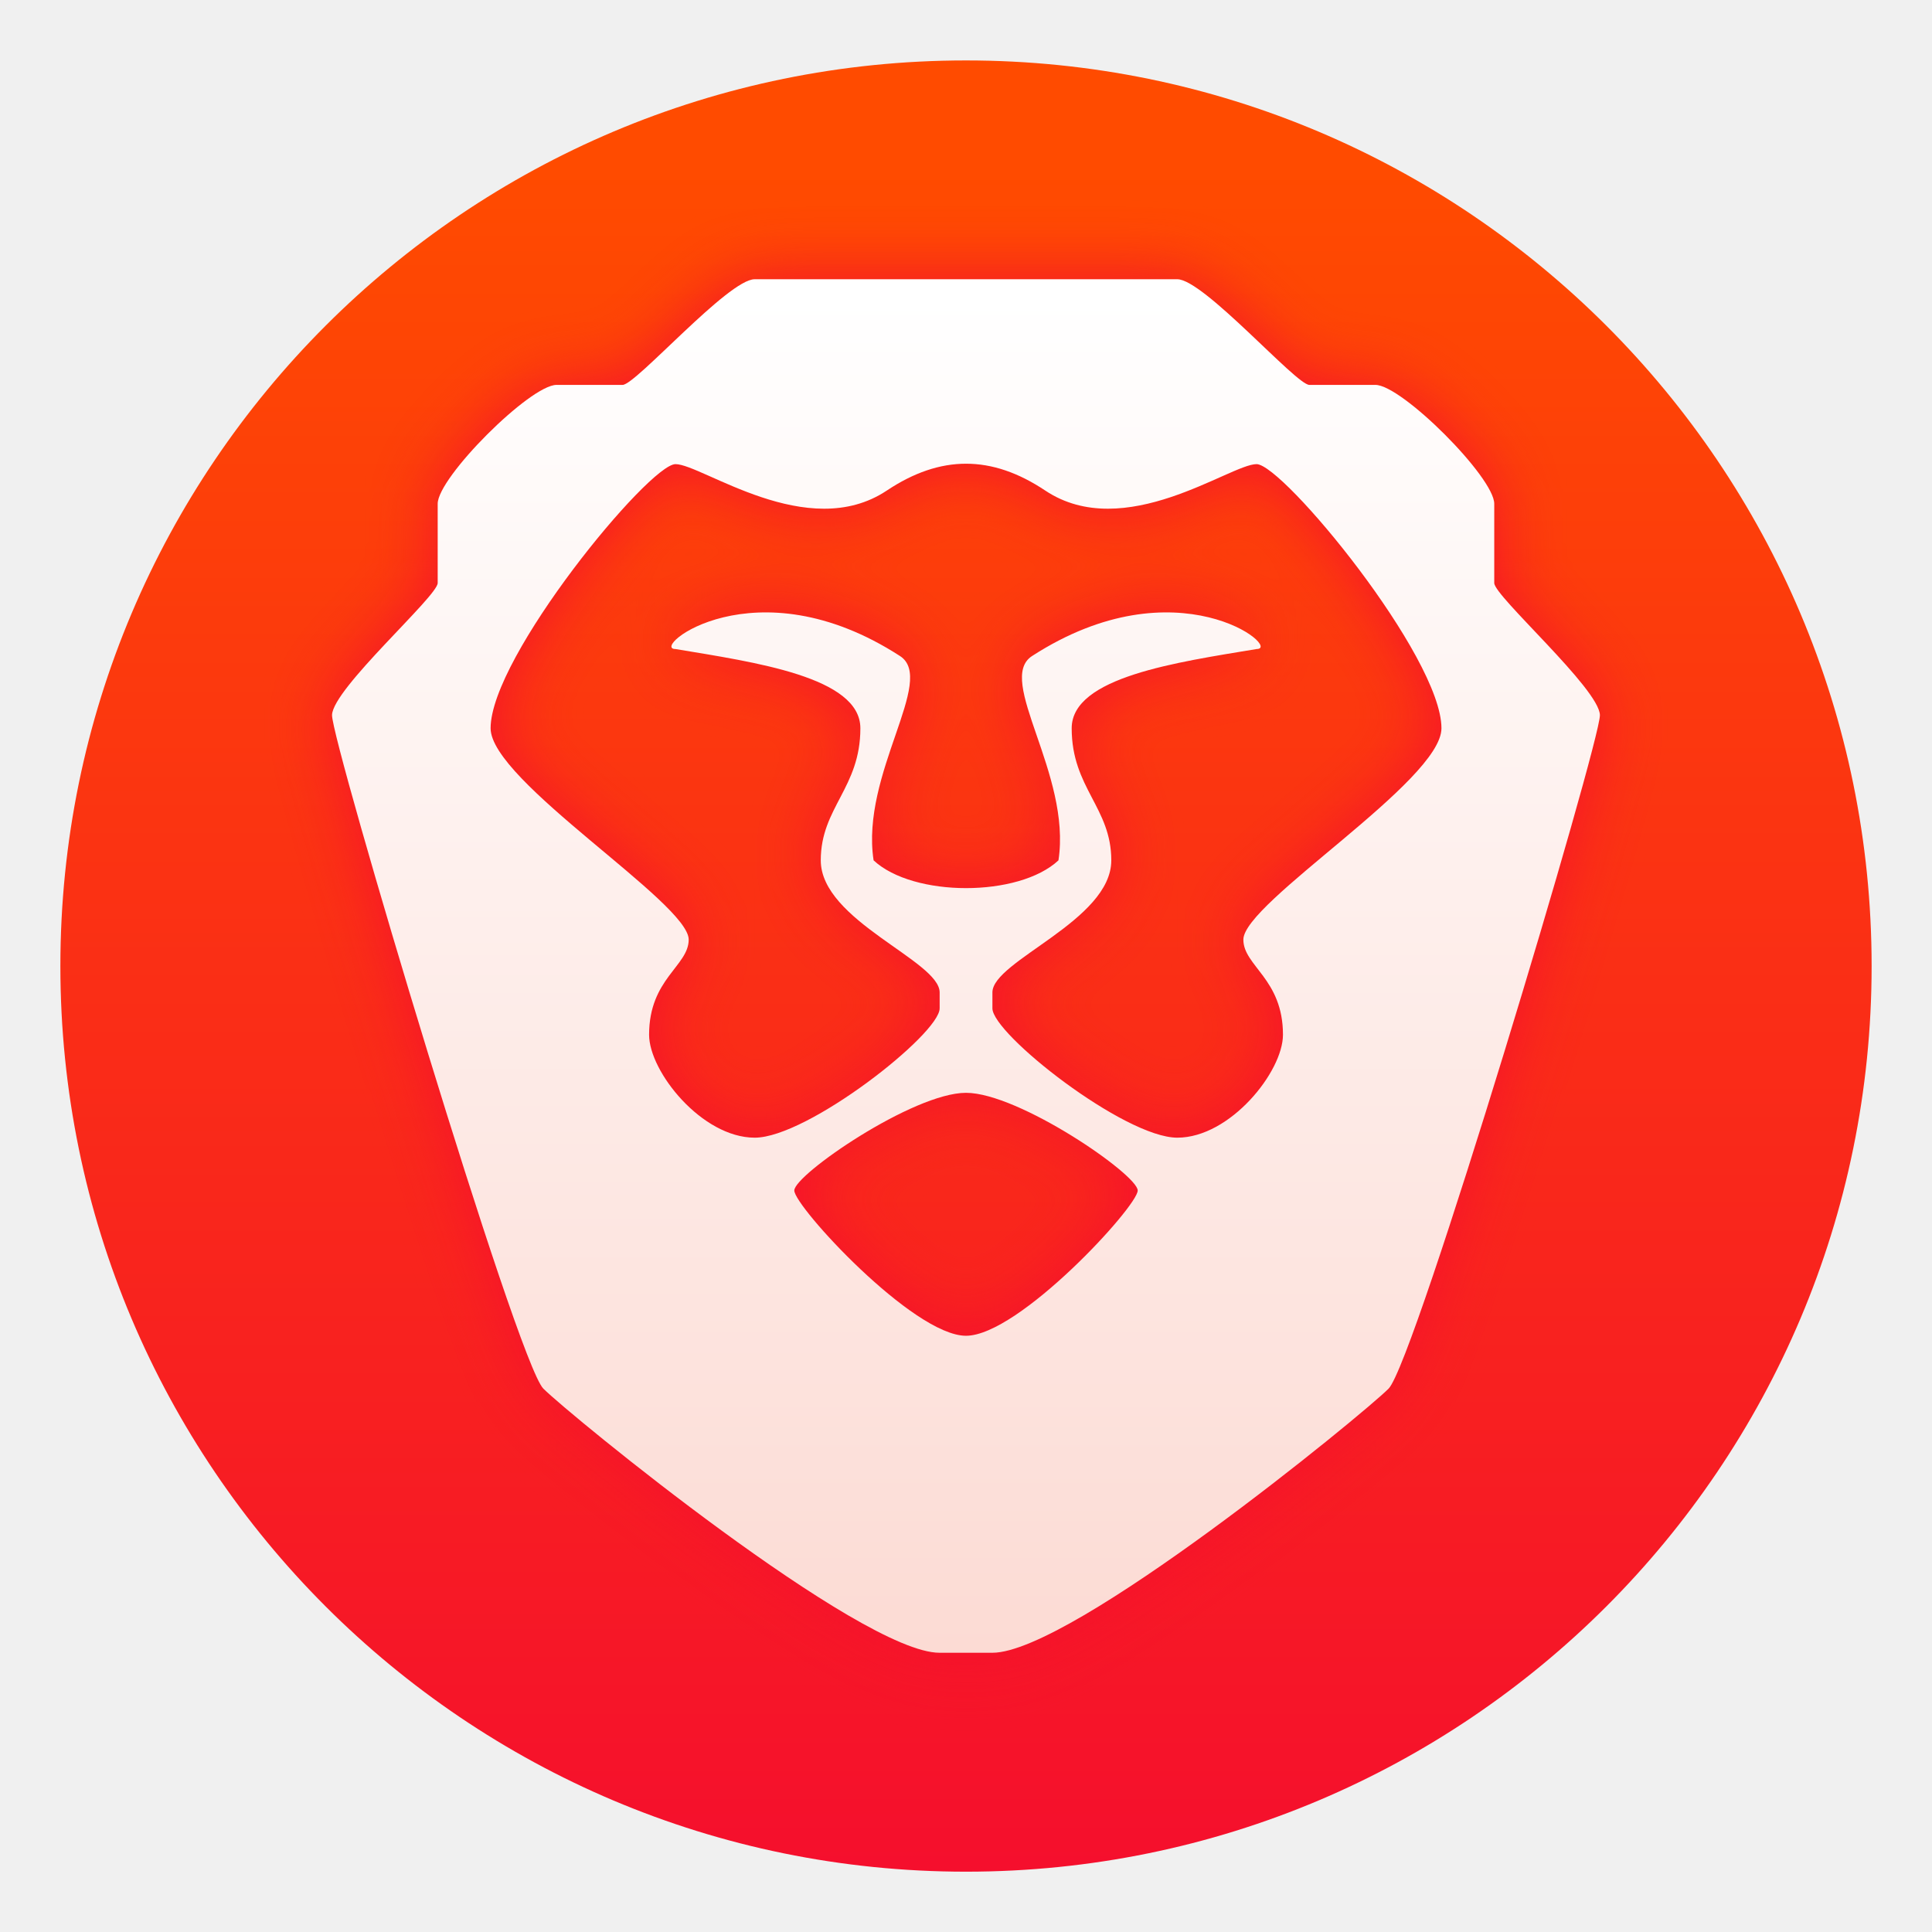
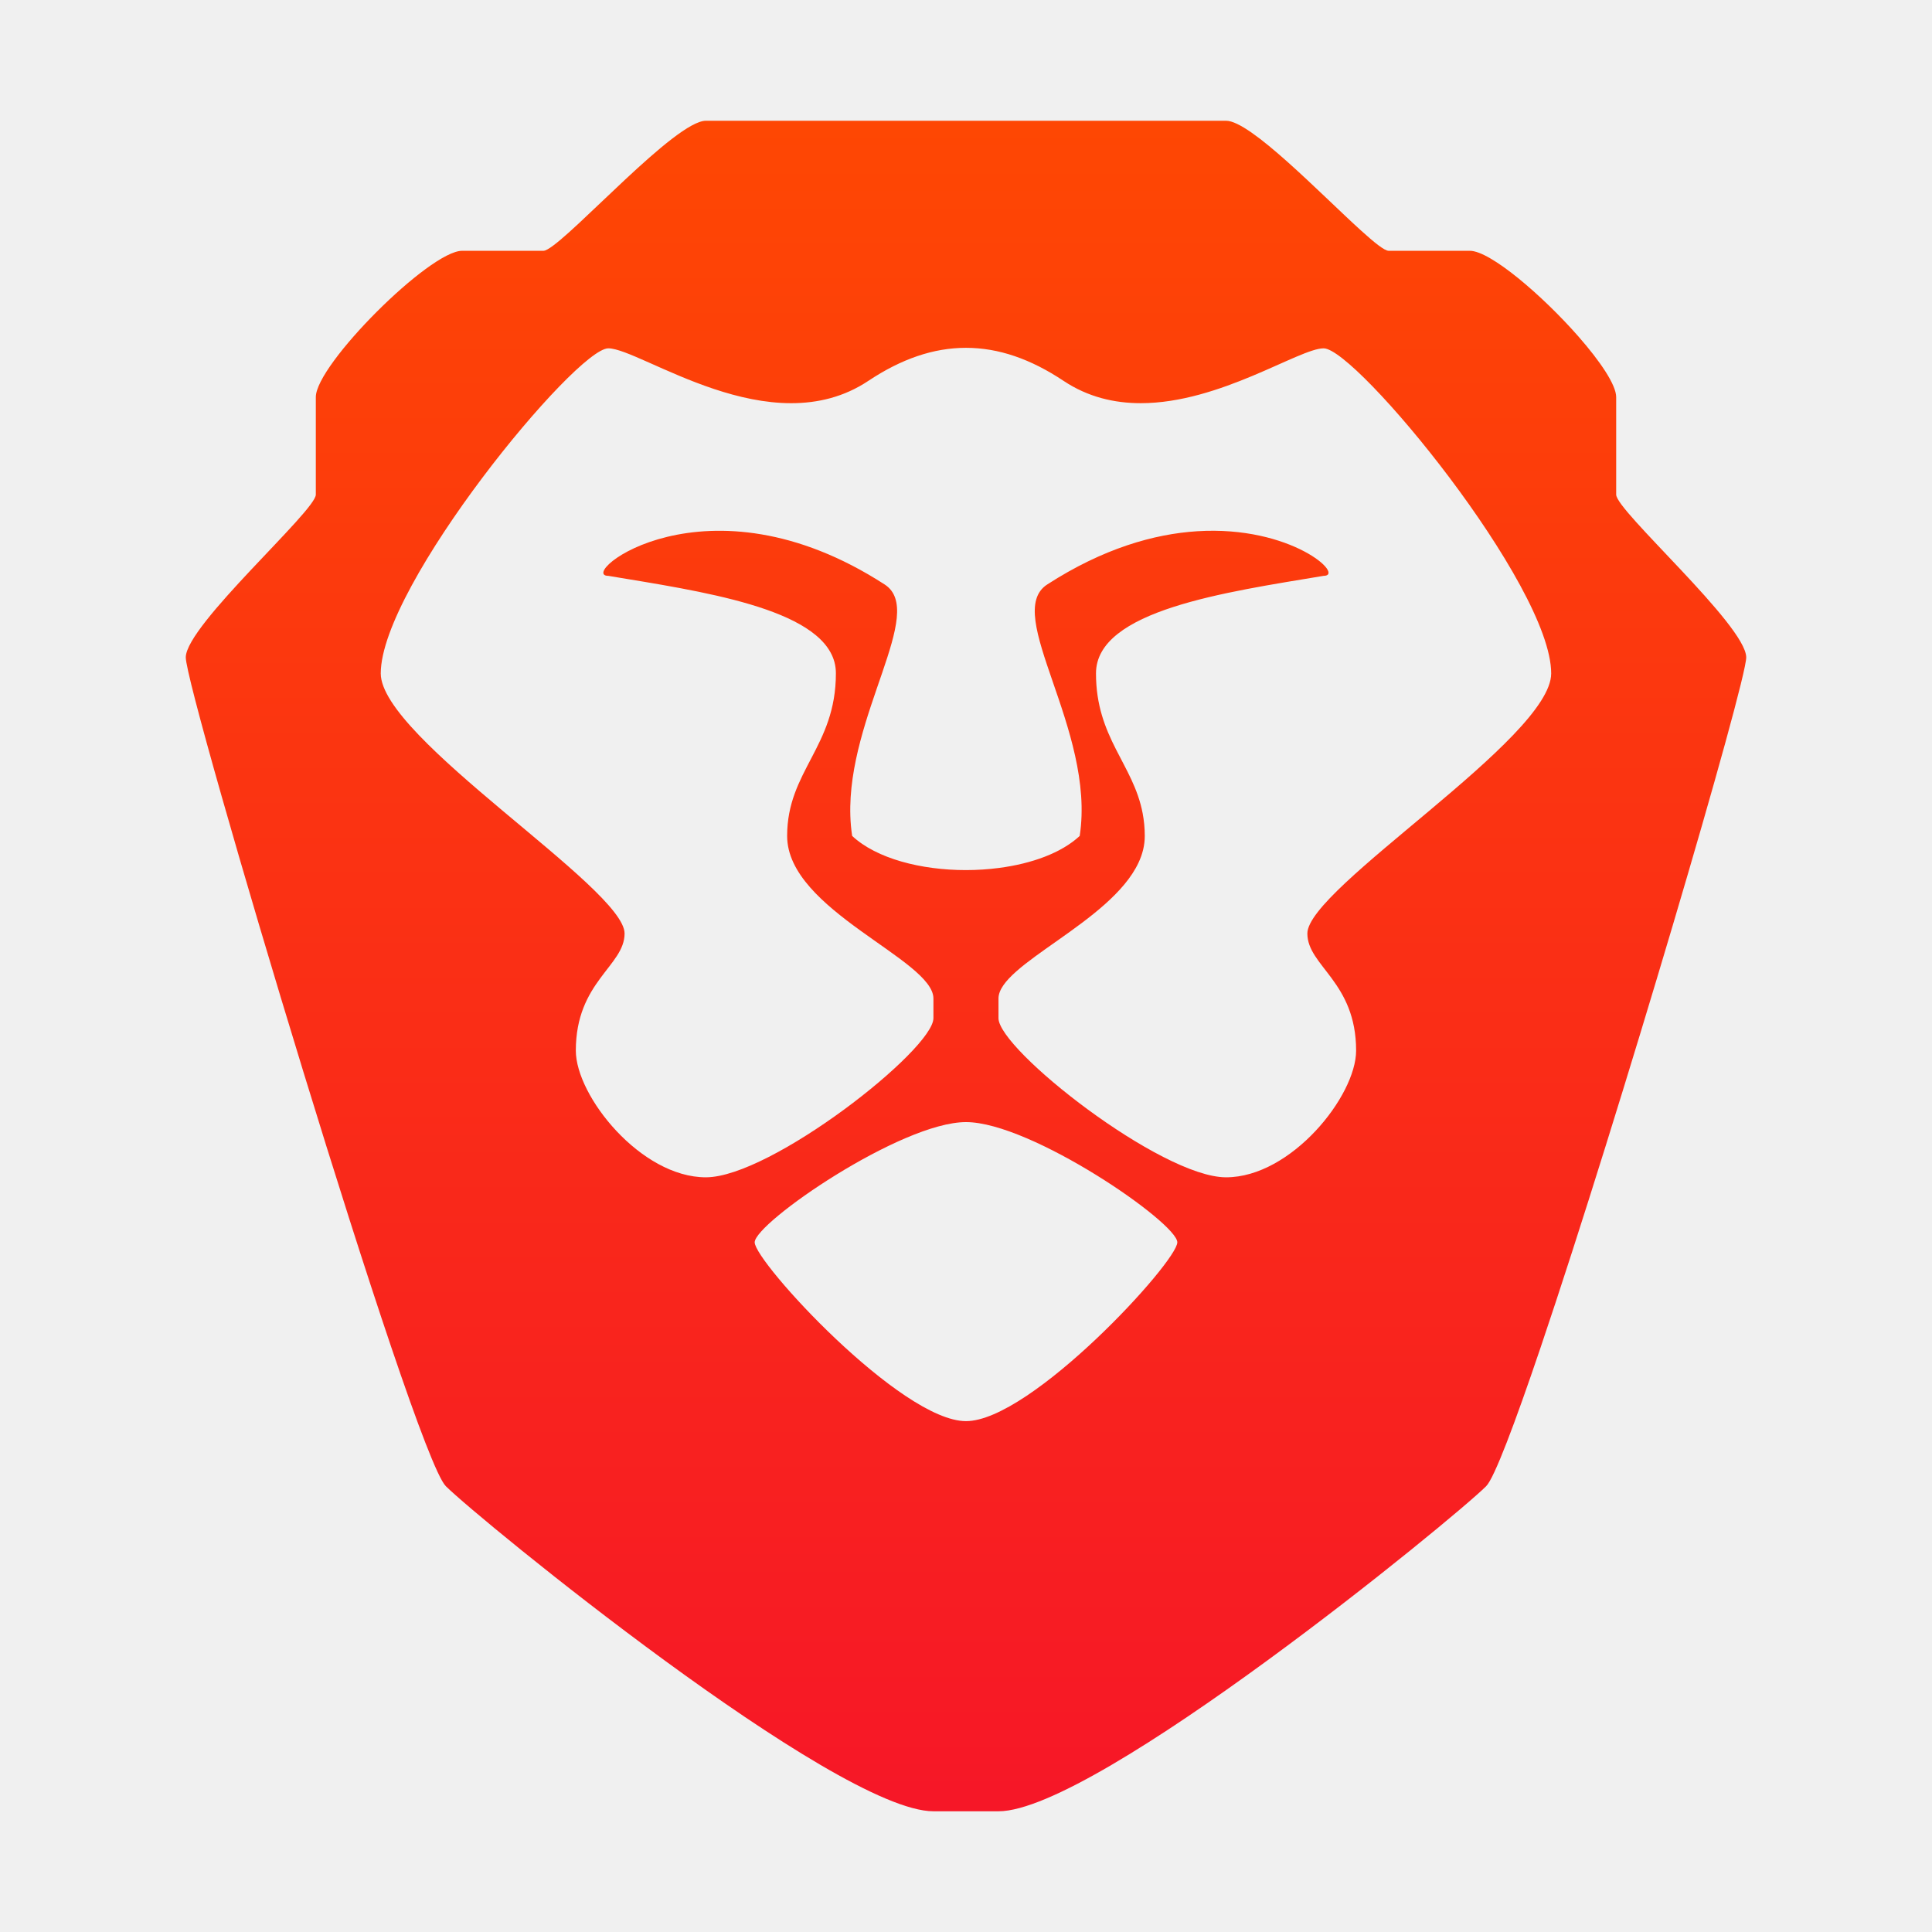
<svg xmlns="http://www.w3.org/2000/svg" width="64" height="64" version="1.1">
  <defs>
-     <linearGradient id="a" x1="99.036" x2="99.036" y1="11.64" y2="199.84" gradientTransform="matrix(.3 0 0 .3 2 2.0015)" gradientUnits="userSpaceOnUse">
+     <linearGradient id="linearGradient854" x1="99.036" x2="99.036" y1="11.64" y2="199.84" gradientTransform="matrix(.36923 0 0 .36923 -4.9225 -4.9212)" gradientUnits="userSpaceOnUse">
      <stop stop-color="#ff4b00" offset="0" />
      <stop stop-color="#f50f2d" offset="1" />
    </linearGradient>
-     <linearGradient id="b" x2="0" y1="33" y2="7.31" gradientTransform="matrix(1.75 0 0 1.75 54.75 -2.9998)" gradientUnits="userSpaceOnUse">
-       <stop stop-color="#fcdbd4" offset="0" />
-       <stop stop-color="#fff" offset="1" />
-     </linearGradient>
-     <filter id="filter4273" x="-.062" y="-.058" width="1.125" height="1.115" color-interpolation-filters="sRGB">
-       <feGaussianBlur stdDeviation="1.094" />
-     </filter>
  </defs>
-   <circle cx="32" cy="32.002" r="30" color="#000000" fill="url(#a)" />
-   <path d="m25 9.25c-0.875 0-3.938 3.5-4.375 3.5h-2.188c-0.875 0-3.938 3.062-3.938 3.938v2.625c0 0.438-3.481 3.5-3.5 4.375s6.125 21.438 7 22.312 10.5 8.75 13.125 8.75h1.75c2.625 0 12.25-7.875 13.125-8.75s7.018-21.438 7-22.312c-0.019-0.87-3.5-3.938-3.5-4.375v-2.625c0-0.875-3.062-3.938-3.938-3.938h-2.188c-0.438 0-3.5-3.5-4.375-3.5h-14zm7 6.111c0.875 0 1.74 0.299 2.625 0.889 2.625 1.75 6.125-0.875 7-0.875s6.125 6.375 6.125 8.75c0 1.75-6.562 5.775-6.562 7 0 0.875 1.312 1.297 1.312 3.152 0 1.223-1.75 3.41-3.5 3.41s-6.128-3.435-6.125-4.285v-0.527c0-1.05 3.938-2.373 3.938-4.375 0-1.75-1.312-2.397-1.312-4.375 0-1.701 3.5-2.188 6.125-2.625 0.875 0-2.625-2.879-7.438 0.232-1.218 0.787 1.312 3.901 0.875 6.768-0.656 0.613-1.859 0.92-3.062 0.92-1.202 0-2.406-0.307-3.062-0.92-0.438-2.866 2.093-5.98 0.875-6.768-4.812-3.111-8.312-0.232-7.438-0.232 2.625 0.438 6.125 0.924 6.125 2.625 0 1.978-1.312 2.625-1.312 4.375 0 2.002 3.938 3.325 3.938 4.375v0.527c0.004 0.851-4.375 4.285-6.125 4.285s-3.5-2.187-3.5-3.41c0-1.857 1.312-2.277 1.312-3.152 0-1.225-6.562-5.25-6.562-7 0-2.375 5.25-8.75 6.125-8.75s4.375 2.625 7 0.875c0.885-0.59 1.754-0.889 2.625-0.889zm0 20.84c1.75 0 5.688 2.711 5.688 3.236s-3.938 4.812-5.688 4.812-5.688-4.287-5.688-4.812 3.938-3.236 5.688-3.236z" fill="#f50f2d" filter="url(#filter4273)" />
-   <path d="m25 9.25c-0.875 0-3.938 3.5-4.375 3.5h-2.188c-0.875 0-3.938 3.062-3.938 3.938v2.625c0 0.438-3.481 3.5-3.5 4.375s6.125 21.438 7 22.312 10.5 8.75 13.125 8.75h1.75c2.625 0 12.25-7.875 13.125-8.75s7.018-21.438 7-22.312c-0.019-0.87-3.5-3.938-3.5-4.375v-2.625c0-0.875-3.062-3.938-3.938-3.938h-2.188c-0.438 0-3.5-3.5-4.375-3.5zm7 6.111c0.875 0 1.74 0.299 2.625 0.889 2.625 1.75 6.125-0.875 7-0.875s6.125 6.375 6.125 8.75c0 1.75-6.562 5.775-6.562 7 0 0.875 1.312 1.297 1.312 3.152 0 1.223-1.75 3.41-3.5 3.41s-6.128-3.435-6.125-4.285v-0.527c0-1.05 3.938-2.373 3.938-4.375 0-1.75-1.312-2.397-1.312-4.375 0-1.701 3.5-2.188 6.125-2.625 0.875 0-2.625-2.879-7.438 0.232-1.218 0.787 1.312 3.901 0.875 6.768-0.656 0.613-1.859 0.92-3.062 0.92-1.202 0-2.406-0.307-3.062-0.92-0.438-2.866 2.093-5.98 0.875-6.768-4.812-3.111-8.312-0.232-7.438-0.232 2.625 0.438 6.125 0.924 6.125 2.625 0 1.978-1.312 2.625-1.312 4.375 0 2.002 3.938 3.325 3.938 4.375v0.527c0.004 0.851-4.375 4.285-6.125 4.285s-3.5-2.187-3.5-3.41c0-1.857 1.312-2.277 1.312-3.152 0-1.225-6.562-5.25-6.562-7 0-2.375 5.25-8.75 6.125-8.75s4.375 2.625 7 0.875c0.885-0.59 1.754-0.889 2.625-0.889zm0 20.84c1.75 0 5.688 2.711 5.688 3.236s-3.938 4.812-5.688 4.812-5.688-4.287-5.688-4.812 3.938-3.236 5.688-3.236z" fill="url(#b)" />
  <style type="text/css">.st0{opacity:0.15;fill:#45413C;}
	.st1{fill:#FFE500;}
	.st2{fill:#EBCB00;}
	.st3{fill:none;stroke:#45413C;stroke-linecap:round;stroke-linejoin:round;stroke-miterlimit:10;}
	.st4{fill:#FFAA54;}
	.st5{fill:#FF8A14;}
	.st6{fill:#FFB0CA;stroke:#45413C;stroke-linecap:round;stroke-linejoin:round;stroke-miterlimit:10;}
	.st7{fill:#FF87AF;stroke:#45413C;stroke-linecap:round;stroke-linejoin:round;stroke-miterlimit:10;}
	.st8{fill:#FFCC99;}
	.st9{fill:#FFFFFF;}
	.st10{fill:#F0F0F0;}
	.st11{fill:#BF8256;}
	.st12{fill:#915E3A;}
	.st13{fill:#DEA47A;}
	.st14{fill:#F0D5A8;}
	.st15{fill:#DEBB7E;}
	.st16{fill:#F7E5C6;}
	.st17{fill:#FF8A14;stroke:#45413C;stroke-linecap:round;stroke-linejoin:round;stroke-miterlimit:10;}
	.st18{fill:#FFF5E3;}
	.st19{fill:#FFF48C;}
	.st20{fill:#FFFACF;}
	.st21{fill:#FFFCE5;}
	.st22{fill:#FF87AF;}
	.st23{fill:#FFB0CA;}
	.st24{fill:#FFE500;stroke:#45413C;stroke-linecap:round;stroke-linejoin:round;stroke-miterlimit:10;}
	.st25{fill:#9CEB60;stroke:#45413C;stroke-linecap:round;stroke-linejoin:round;stroke-miterlimit:10;}
	.st26{fill:#FFFACF;stroke:#45413C;stroke-linecap:round;stroke-linejoin:round;stroke-miterlimit:10;}
	.st27{fill:#00F5BC;stroke:#45413C;stroke-linecap:round;stroke-linejoin:round;stroke-miterlimit:10;}
	.st28{fill:#BF8256;stroke:#45413C;stroke-linecap:round;stroke-linejoin:round;stroke-miterlimit:10;}
	.st29{fill:#FFE3CF;stroke:#45413C;stroke-linecap:round;stroke-linejoin:round;stroke-miterlimit:10;}
	.st30{fill:#FF6242;}
	.st31{fill:#FF866E;}
	.st32{fill:none;stroke:#E04122;stroke-linecap:round;stroke-linejoin:round;stroke-miterlimit:10;}
	.st33{fill:#FFFEF2;stroke:#45413C;stroke-linecap:round;stroke-linejoin:round;stroke-miterlimit:10;}
	.st34{fill:#FF6242;stroke:#45413C;stroke-linecap:round;stroke-linejoin:round;stroke-miterlimit:10;}
	.st35{fill:#FFA694;}
	.st36{fill:#FFFFFF;stroke:#45413C;stroke-linecap:round;stroke-linejoin:round;stroke-miterlimit:10;}
	.st37{fill:#FFFEF2;}
	.st38{fill:#FF6196;}
	.st39{fill:#B89558;}
	.st40{fill:none;stroke:#915E3A;stroke-linecap:round;stroke-linejoin:round;stroke-miterlimit:10;}
	.st41{fill:#DEBB7E;stroke:#45413C;stroke-linecap:round;stroke-linejoin:round;stroke-miterlimit:10;}
	.st42{fill:#6DD627;stroke:#45413C;stroke-linecap:round;stroke-linejoin:round;stroke-miterlimit:10;}
	.st43{fill:#E5F8FF;}
	.st44{fill:#E8F4FA;}
	.st45{fill:#E8F4FA;stroke:#45413C;stroke-linecap:round;stroke-linejoin:round;stroke-miterlimit:10;}
	.st46{fill:#FFCCDD;}
	.st47{fill:#E5F8FF;stroke:#45413C;stroke-linecap:round;stroke-linejoin:round;stroke-miterlimit:10;}
	.st48{fill:#00B8F0;stroke:#45413C;stroke-linecap:round;stroke-linejoin:round;stroke-miterlimit:10;}
	.st49{fill:#00B8F0;}
	.st50{fill:#4ACFFF;}
	.st51{fill:#E04122;}
	.st52{fill:#E04122;stroke:#45413C;stroke-linecap:round;stroke-linejoin:round;stroke-miterlimit:10;}
	.st53{fill:#87898C;}
	.st54{fill:#BDBEC0;}
	.st55{fill:#656769;}
	.st56{fill:#525252;}
	.st57{fill:#FFF48C;stroke:#45413C;stroke-linecap:round;stroke-linejoin:round;stroke-miterlimit:10;}
	.st58{fill:#6DD627;}
	.st59{fill:#EB6D00;}
	.st60{fill:#46B000;}
	.st61{fill:#80DDFF;}
	.st62{fill:#DAEDF7;}
	.st63{fill:#BF8DF2;stroke:#45413C;stroke-linecap:round;stroke-linejoin:round;stroke-miterlimit:10;}
	.st64{fill:#9F5AE5;stroke:#45413C;stroke-linecap:round;stroke-linejoin:round;stroke-miterlimit:10;}
	.st65{fill:#C8FFA1;}
	.st66{fill:#E4FFD1;}
	.st67{fill:#9CEB60;}
	.st68{fill:#E5FEFF;}
	.st69{fill:#B8ECFF;}
	.st70{fill:#E0E0E0;stroke:#45413C;stroke-linecap:round;stroke-linejoin:round;stroke-miterlimit:10;}
	.st71{fill:#E0E0E0;}
	.st72{fill:none;stroke:#4F4B45;stroke-linejoin:round;stroke-miterlimit:10;}
	.st73{fill:none;stroke:#4F4B45;stroke-linecap:round;stroke-linejoin:round;stroke-miterlimit:10;}
	.st74{fill:#E0366F;stroke:#45413C;stroke-linecap:round;stroke-linejoin:round;stroke-miterlimit:10;}
	.st75{fill:none;stroke:#45413C;stroke-miterlimit:10;}
	.st76{fill:#FF866E;stroke:#45413C;stroke-linecap:round;stroke-linejoin:round;stroke-miterlimit:10;}
	.st77{fill:#45413C;stroke:#45413C;stroke-linecap:round;stroke-linejoin:round;stroke-miterlimit:10;}
	.st78{fill:#9F5AE5;}
	.st79{fill:#803EC2;}
	.st80{fill:#803EC2;stroke:#45413C;stroke-linecap:round;stroke-linejoin:round;stroke-miterlimit:10;}
	.st81{fill:#BF8DF2;}
	.st82{fill:#FFAA54;stroke:#45413C;stroke-linecap:round;stroke-linejoin:round;stroke-miterlimit:10;}
	.st83{fill:none;stroke:#45413C;stroke-linejoin:round;stroke-miterlimit:10;}
	.st84{fill:#FFCCDD;stroke:#45413C;stroke-linecap:round;stroke-linejoin:round;stroke-miterlimit:10;}
	.st85{fill:#FF6196;stroke:#45413C;stroke-linecap:round;stroke-linejoin:round;stroke-miterlimit:10;}
	.st86{fill:#FFE5EE;}
	.st87{fill:#F7E5C6;stroke:#45413C;stroke-linecap:round;stroke-linejoin:round;stroke-miterlimit:10;}
	.st88{fill:#E5FFF9;}
	.st89{fill:none;stroke:#45413C;stroke-width:1.006;stroke-linecap:round;stroke-linejoin:round;stroke-miterlimit:10;}
	.st90{fill:#4AEFF7;}
	.st91{fill:#A6FBFF;}
	.st92{fill:#E5FEFF;stroke:#45413C;stroke-linecap:round;stroke-linejoin:round;stroke-miterlimit:10;}
	.st93{fill:#46B000;stroke:#45413C;stroke-linecap:round;stroke-linejoin:round;stroke-miterlimit:10;}
	.st94{fill:#FFFFFF;stroke:#45413C;stroke-linejoin:round;stroke-miterlimit:10;}
	.st95{fill:#FFFFFF;stroke:#45413C;stroke-miterlimit:10;}
	.st96{fill:#009FD9;}
	.st97{fill:#00DFEB;}
	.st98{fill:#C0DCEB;stroke:#45413C;stroke-linecap:round;stroke-linejoin:round;stroke-miterlimit:10;}
	.st99{fill:#00DFEB;stroke:#45413C;stroke-linecap:round;stroke-linejoin:round;stroke-miterlimit:10;}
	.st100{fill:#FFE5EE;stroke:#45413C;stroke-linecap:round;stroke-linejoin:round;stroke-miterlimit:10;}
	.st101{fill:#8CA4B8;}
	.st102{fill:#ADC4D9;}
	.st103{fill:#656769;stroke:#45413C;stroke-linecap:round;stroke-linejoin:round;stroke-miterlimit:10;}
	.st104{fill:#F0F0F0;stroke:#45413C;stroke-linecap:round;stroke-linejoin:round;stroke-miterlimit:10;}
	.st105{fill:#C0DCEB;}
	.st106{fill:#45413C;}
	.st107{fill:#FFCABF;}
	.st108{fill:#87898C;stroke:#45413C;stroke-linecap:round;stroke-linejoin:round;stroke-miterlimit:10;}
	.st109{fill:#EBCB00;stroke:#45413C;stroke-linecap:round;stroke-linejoin:round;stroke-miterlimit:10;}</style>
+   <path d="m23.385 4c-1.01 0-4.386 3.786-5.248 4.26-0.057 0.032-0.103 0.048-0.137 0.048h-2.692c-1.077 0-4.846 3.769-4.846 4.846v3.231c0 0.538-4.284 4.308-4.308 5.385-0.024 1.077 7.538 26.386 8.615 27.462 1.077 1.076 12.923 10.769 16.154 10.769h2.154c3.231 0 15.077-9.692 16.154-10.769 0.269-0.269 0.943-2.053 1.803-4.594 2.58-7.623 6.829-22.061 6.812-22.868-0.024-1.071-4.308-4.846-4.308-5.385v-3.231c0-0.404-0.531-1.187-1.25-2.007-1.199-1.367-2.923-2.839-3.596-2.839h-2.692c-0.135 0-0.47-0.269-0.916-0.673-1.338-1.212-3.661-3.635-4.469-3.635zm8.615 7.522c1.077 0 2.141 0.368 3.231 1.094 0.808 0.538 1.683 0.74 2.558 0.74 2.625 0 5.25-1.817 6.058-1.817 1.077 0 7.538 7.846 7.538 10.769 0 2.154-8.077 7.108-8.077 8.615 0 1.077 1.615 1.597 1.615 3.88 0 1.506-2.154 4.197-4.308 4.197-1.077 0-2.961-1.058-4.577-2.245-1.616-1.188-2.964-2.506-2.962-3.029v-0.649c0-1.131 3.712-2.52 4.639-4.5 0.133-0.283 0.207-0.577 0.207-0.885 0-0.269-0.026-0.517-0.07-0.75-0.309-1.629-1.546-2.505-1.546-4.635 0-2.094 4.308-2.692 7.538-3.231 0.74 0-1.063-1.676-4.188-1.478-1.42 0.09-3.115 0.568-4.966 1.764-1.499 0.969 1.615 4.801 1.077 8.329-0.606 0.565-1.589 0.918-2.668 1.06-0.36 0.047-0.731 0.072-1.101 0.072-1.48 0-2.962-0.378-3.769-1.132-0.034-0.221-0.053-0.441-0.06-0.663-0.107-3.332 2.542-6.757 1.137-7.666-5.923-3.829-10.231-0.286-9.154-0.286 3.029 0.505 7.005 1.063 7.49 2.856 0.032 0.12 0.048 0.244 0.048 0.375 0 2.434-1.615 3.231-1.615 5.385 0 2.464 4.846 4.092 4.846 5.385v0.649c0.004 1.047-5.385 5.274-7.538 5.274-2.154 0-4.308-2.692-4.308-4.197 0-2.285 1.615-2.803 1.615-3.88 0-1.508-8.077-6.462-8.077-8.615 0-2.923 6.462-10.769 7.538-10.769s5.385 3.231 8.615 1.077c1.09-0.726 2.158-1.094 3.231-1.094zm0 25.649c2.154 0 7 3.337 7 3.983s-4.846 5.923-7 5.923c-2.154 0-7-5.277-7-5.923s4.846-3.983 7-3.983z" fill="url(#linearGradient854)" stroke-width="1.231" />
</svg>
